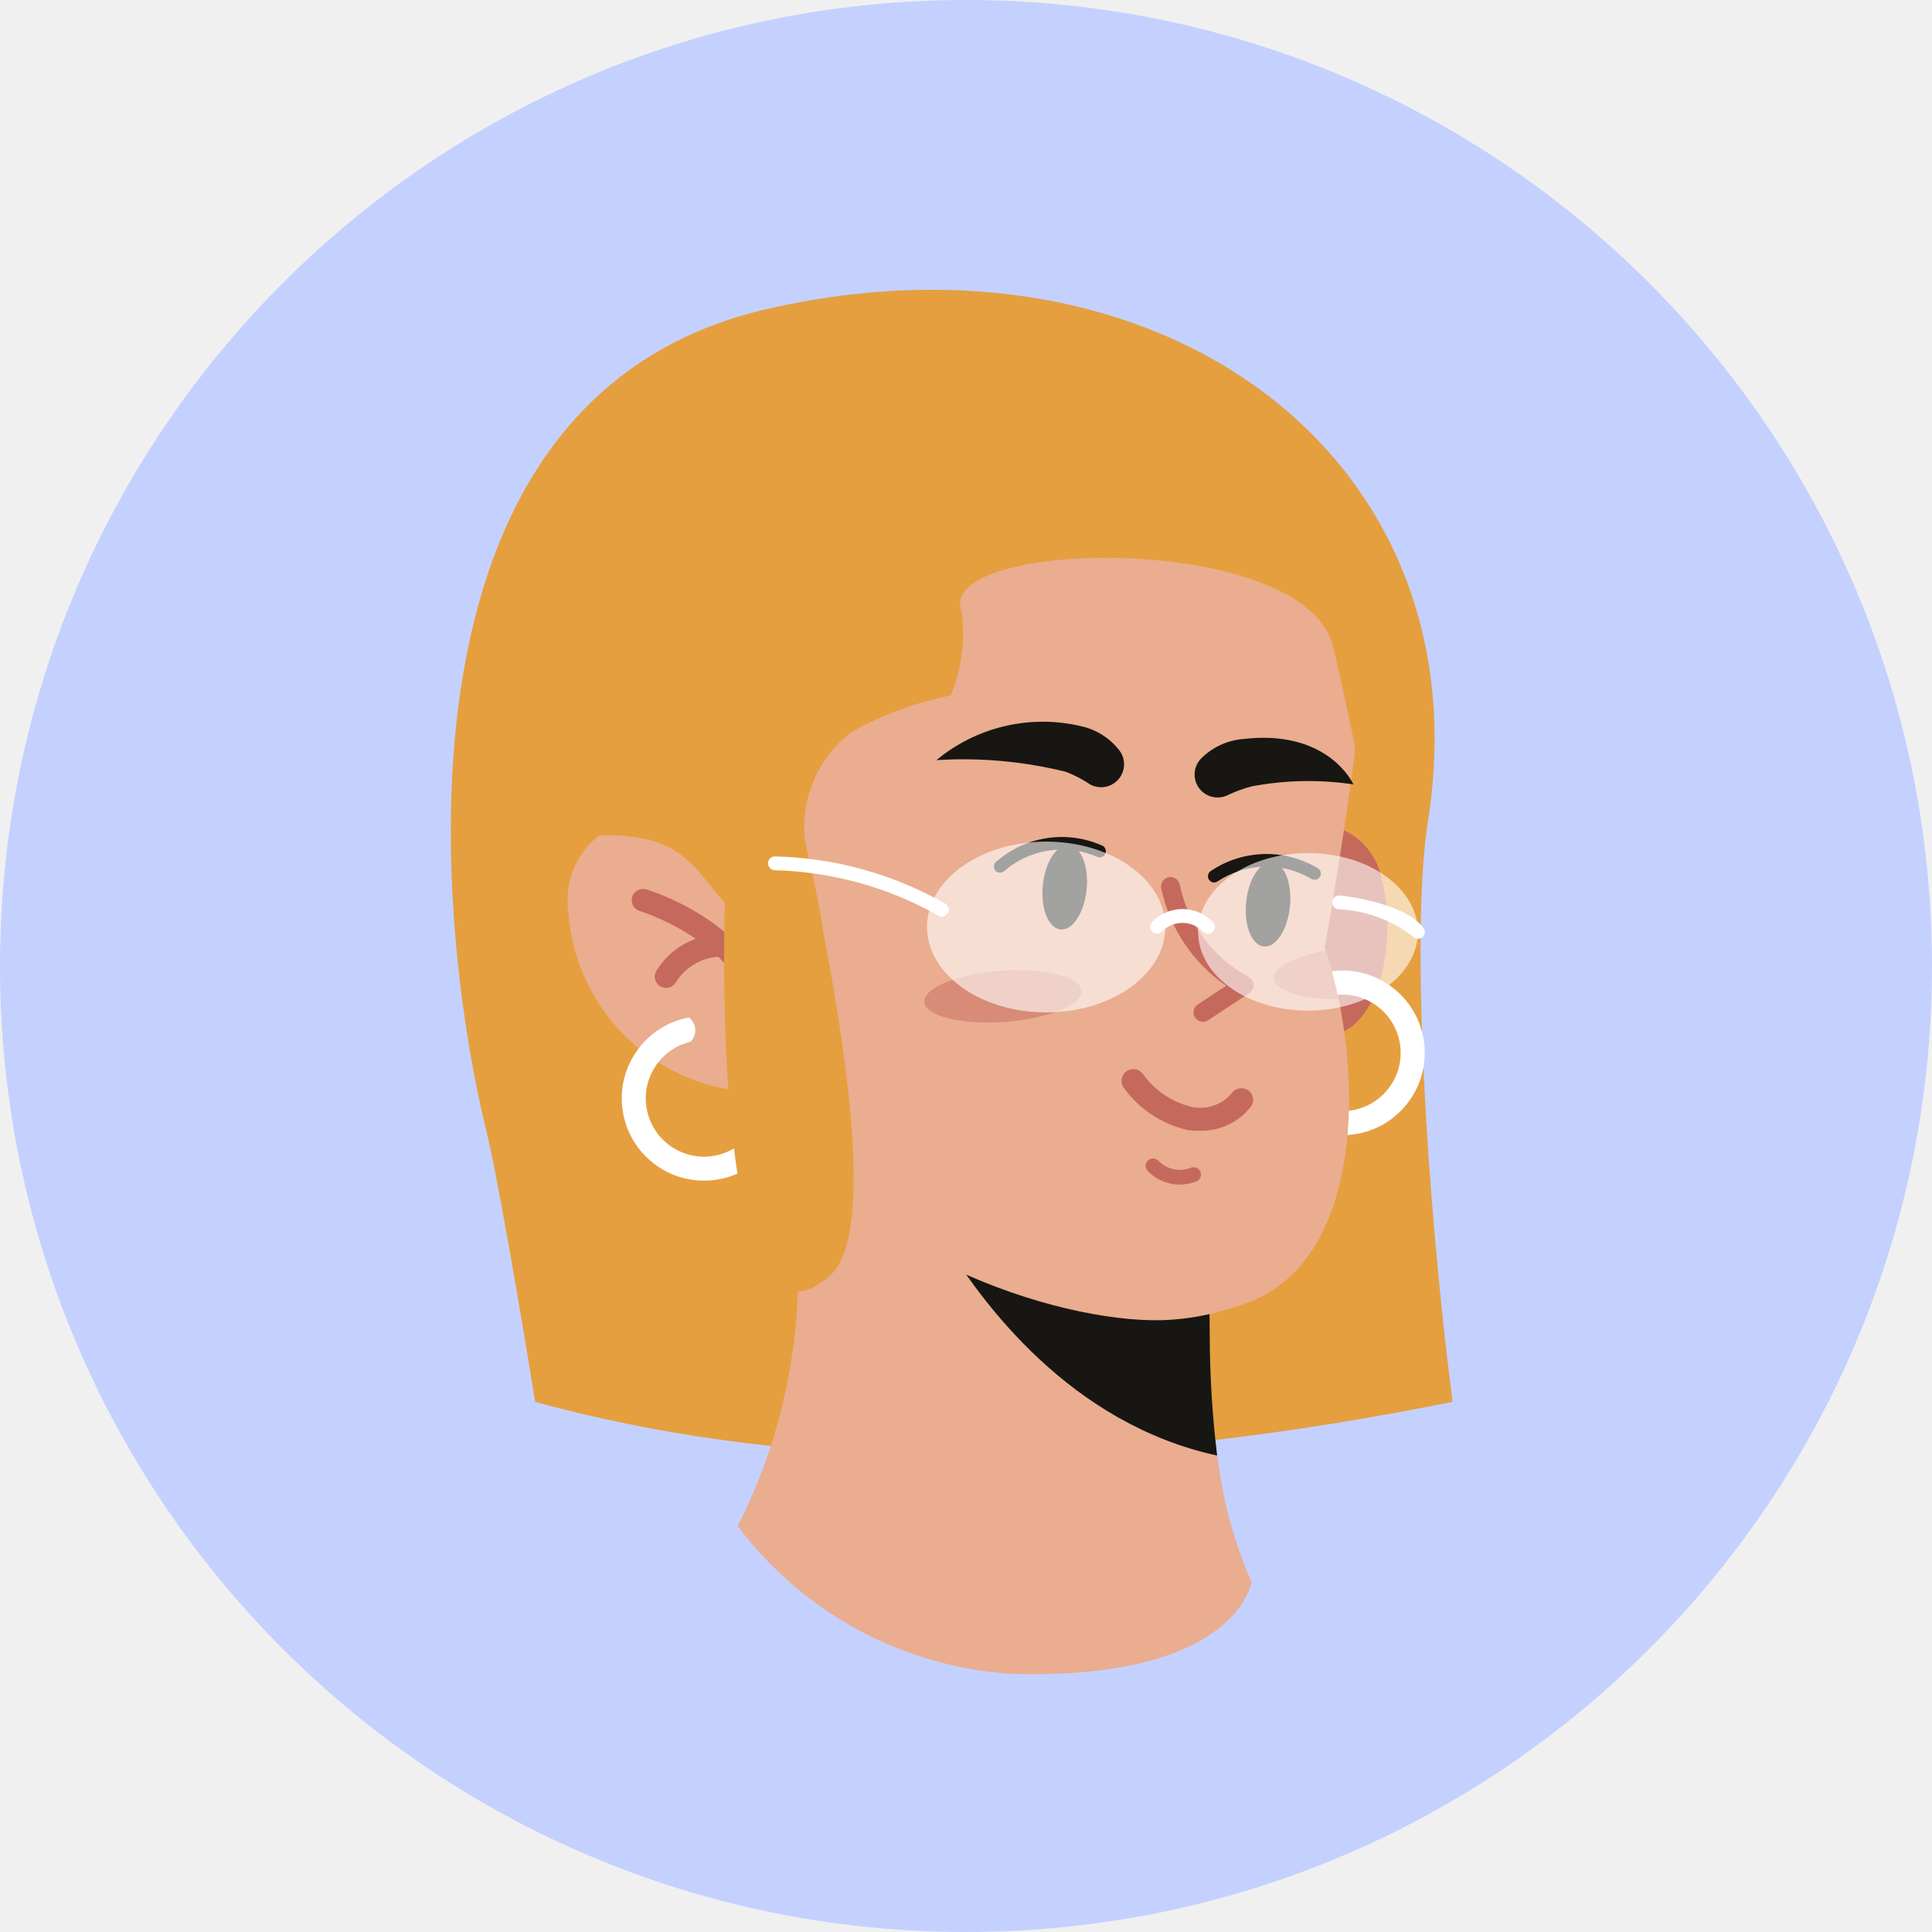
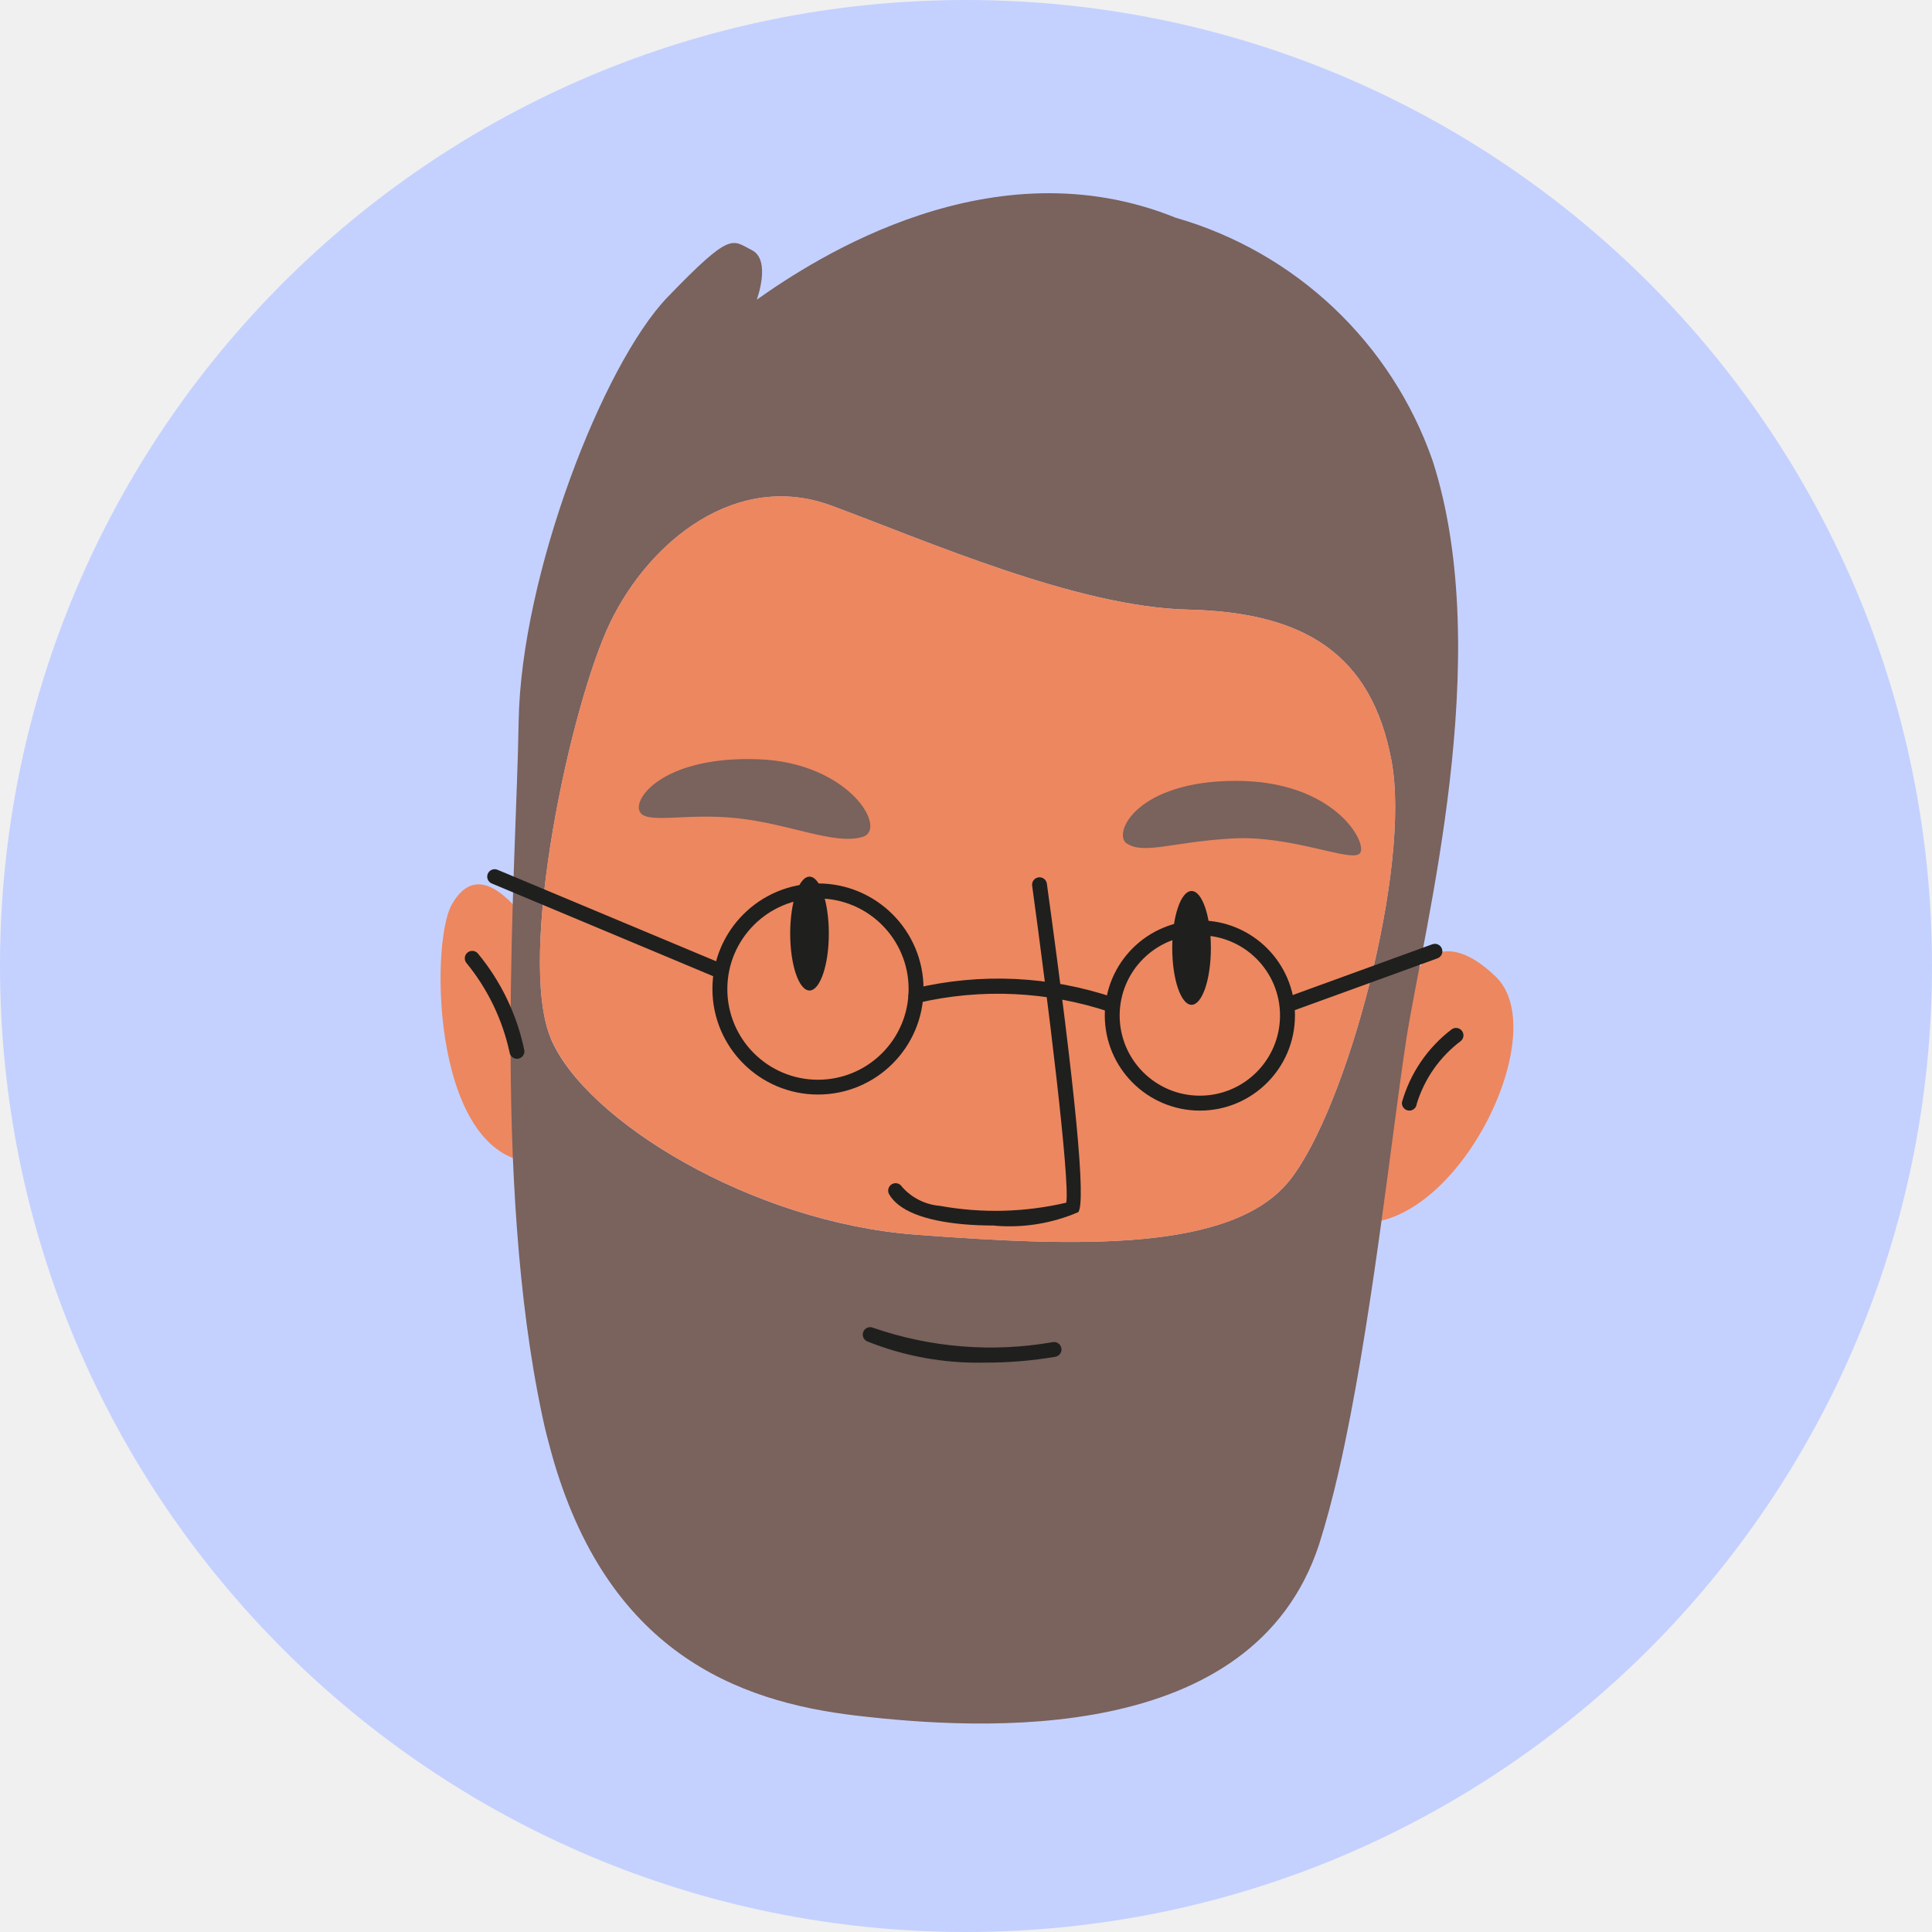
- <svg xmlns="http://www.w3.org/2000/svg" width="60" height="60" viewBox="0 0 60 60">
+ <svg xmlns="http://www.w3.org/2000/svg" id="Grupo_162134" data-name="Grupo 162134" width="60" height="60" viewBox="0 0 60 60">
  <defs>
    <clipPath id="clip-path">
-       <rect id="Rectángulo_38851" data-name="Rectángulo 38851" width="31.112" height="42.994" fill="none" />
-     </clipPath>
-     <clipPath id="clip-path-3">
-       <rect id="Rectángulo_38846" data-name="Rectángulo 38846" width="2.01" height="1.509" fill="none" />
-     </clipPath>
-     <clipPath id="clip-path-4">
-       <rect id="Rectángulo_38847" data-name="Rectángulo 38847" width="4.877" height="1.625" fill="none" />
-     </clipPath>
-     <clipPath id="clip-path-5">
-       <rect id="Rectángulo_38848" data-name="Rectángulo 38848" width="6.823" height="4.892" fill="none" />
-     </clipPath>
-     <clipPath id="clip-path-6">
-       <rect id="Rectángulo_38849" data-name="Rectángulo 38849" width="7.398" height="5.304" fill="none" />
+       <rect id="Rectángulo_38892" data-name="Rectángulo 38892" width="33.319" height="47.526" fill="none" />
    </clipPath>
  </defs>
-   <g id="Grupo_162123" data-name="Grupo 162123" transform="translate(-444 -2847)">
-     <g id="Grupo_159043" data-name="Grupo 159043" transform="translate(444 2847.471)">
-       <circle id="Elipse_4780" data-name="Elipse 4780" cx="30" cy="30" r="30" transform="translate(0 -0.471)" fill="#c4d1ff" />
-     </g>
-     <g id="Grupo_162122" data-name="Grupo 162122" transform="translate(458 2856)" clip-path="url(#clip-path)">
-       <g id="Grupo_162121" data-name="Grupo 162121" transform="translate(0 0)">
-         <g id="Grupo_162120" data-name="Grupo 162120" clip-path="url(#clip-path)">
-           <path id="Trazado_142987" data-name="Trazado 142987" d="M2.619,34.536c8.911,2.439,18.513,2.006,28.492,0-.827-6.43-1.3-14.652-.768-18.005C32.151,5.169,22.011-2.219,9.807.6S-.345,20.251,1.112,26.156c.294,1.191.92,4.756,1.507,8.381" transform="translate(0 0)" fill="#e59f3f" />
-           <path id="Trazado_142988" data-name="Trazado 142988" d="M35.482,22a2.1,2.1,0,0,1,1.954,1.763c.5,1.808-.066,4.99-1.974,4.835s.02-6.6.02-6.6" transform="translate(-8.517 -5.412)" fill="#c6695d" />
-           <path id="Trazado_142989" data-name="Trazado 142989" d="M33.339,30.776a2.557,2.557,0,1,1,2.732,2.369,2.559,2.559,0,0,1-2.732-2.369m.746-.053a1.809,1.809,0,1,0,1.676-1.933,1.811,1.811,0,0,0-1.676,1.933" transform="translate(-8.2 -6.897)" fill="#fff" />
-           <line id="Línea_381" data-name="Línea 381" y2="0.002" transform="translate(23.564 31.487)" fill="#eaad8f" />
-           <path id="Trazado_142990" data-name="Trazado 142990" d="M11.818,46.72a11.543,11.543,0,0,0,8.557,4.591c6.964.183,7.4-2.86,7.4-2.86a13.04,13.04,0,0,1-.878-2.773c-.075-.37-.138-.752-.19-1.15a31.645,31.645,0,0,1-.228-3.663c-.005-.324-.008-.662-.007-1.01v-.041c-4.875-.567-9-2.215-12.068-5.4l-.762-.341-.513-.231-.056.287.194.871A17.449,17.449,0,0,1,11.818,46.72" transform="translate(-2.907 -8.325)" fill="#eaad8f" />
-           <path id="Trazado_142991" data-name="Trazado 142991" d="M20.171,38.921c1.267,2.147,4.062,5.877,8.59,6.857a31.643,31.643,0,0,1-.228-3.662q-.008-.487-.007-1.01c-.092.022-.188.041-.283.059-2.564.474-5.527-.529-8.073-2.243" transform="translate(-4.962 -9.575)" fill="#171612" />
-           <path id="Trazado_142992" data-name="Trazado 142992" d="M4.842,20.59a6.005,6.005,0,0,0,5.894,5.554h.091c.063.146.133.289.207.434.032.063.066.127.1.189a.107.107,0,0,0,.011.017c2.346,4.286,8.753,6.536,12.148,6.446a7.763,7.763,0,0,0,2.27-.419c3.551-.974,3.962-5.865,3.2-9.546a14.009,14.009,0,0,0-.4-1.509c-.011-.032-.021-.064-.032-.1,0,0,.925-5.256,1.086-7.536.308-4.418-2.45-8.743-12.123-9.1S5.629,10.759,5.123,13.965c-.085.534.191,3.675.744,4.154A2.573,2.573,0,0,0,4.842,20.59" transform="translate(-1.189 -1.231)" fill="#eaad8f" />
-           <path id="Trazado_142993" data-name="Trazado 142993" d="M34.115,24.952c-.073.723-.437,1.279-.812,1.241s-.621-.655-.548-1.378.437-1.279.812-1.241.621.655.548,1.378" transform="translate(-8.055 -5.799)" fill="#171612" />
-           <path id="Trazado_142994" data-name="Trazado 142994" d="M31.31,24.1a.193.193,0,0,1-.038-.341,3.089,3.089,0,0,1,3.348-.073.193.193,0,0,1-.228.311,2.745,2.745,0,0,0-2.908.084.19.19,0,0,1-.173.02" transform="translate(-7.672 -5.707)" fill="#171612" />
-           <path id="Trazado_142995" data-name="Trazado 142995" d="M25.741,24.25c-.073.723-.437,1.279-.812,1.241s-.621-.655-.548-1.378.437-1.279.812-1.241.621.655.548,1.378" transform="translate(-5.995 -5.626)" fill="#171612" />
-           <path id="Trazado_142996" data-name="Trazado 142996" d="M22.514,23.632a.19.19,0,0,1-.1-.062.192.192,0,0,1,.021-.271,3.085,3.085,0,0,1,3.311-.5.192.192,0,1,1-.187.336,2.746,2.746,0,0,0-2.873.451.19.19,0,0,1-.17.041" transform="translate(-5.502 -5.532)" fill="#171612" />
-           <path id="Trazado_142997" data-name="Trazado 142997" d="M30.038,34.016a2.638,2.638,0,0,1-.344-.023,3.331,3.331,0,0,1-2-1.318.365.365,0,0,1,.6-.42,2.624,2.624,0,0,0,1.5,1.015,1.287,1.287,0,0,0,1.255-.418.367.367,0,0,1,.505-.1.362.362,0,0,1,.1.5,1.934,1.934,0,0,1-1.611.76" transform="translate(-6.797 -7.897)" fill="#c6695d" />
-           <path id="Trazado_142998" data-name="Trazado 142998" d="M11.59,28.946a.351.351,0,0,1-.3-.264c-.6-2.411-3.56-3.309-3.59-3.318a.35.35,0,0,1,.2-.672c.137.041,3.378,1.016,4.073,3.822a.35.35,0,0,1-.256.424.354.354,0,0,1-.122.008" transform="translate(-1.832 -6.071)" fill="#c6695d" />
-           <path id="Trazado_142999" data-name="Trazado 142999" d="M8.712,28.206a.355.355,0,0,1-.129-.04.35.35,0,0,1-.141-.474A2.4,2.4,0,0,1,10.5,26.535a.35.35,0,0,1,.009.7,1.7,1.7,0,0,0-1.447.789.351.351,0,0,1-.346.182" transform="translate(-2.066 -6.528)" fill="#c6695d" />
-           <g id="Grupo_162110" data-name="Grupo 162110" transform="translate(25.56 20.523)" opacity="0.5">
-             <g id="Grupo_162109" data-name="Grupo 162109">
-               <g id="Grupo_162108" data-name="Grupo 162108" clip-path="url(#clip-path-3)">
-                 <path id="Trazado_143000" data-name="Trazado 143000" d="M33.9,28.091c.028.385.89.644,2.009.637a14.284,14.284,0,0,0-.4-1.509c-.958.175-1.634.522-1.608.872" transform="translate(-33.9 -27.219)" fill="#c6695d" />
-               </g>
-             </g>
-           </g>
-           <g id="Grupo_162113" data-name="Grupo 162113" transform="translate(14.706 21.129)" opacity="0.5">
-             <g id="Grupo_162112" data-name="Grupo 162112">
-               <g id="Grupo_162111" data-name="Grupo 162111" clip-path="url(#clip-path-4)">
-                 <path id="Trazado_143001" data-name="Trazado 143001" d="M24.381,28.661c.032.438-1.034.872-2.381.968s-2.463-.18-2.494-.618,1.034-.872,2.381-.969,2.463.181,2.494.619" transform="translate(-19.505 -28.023)" fill="#c6695d" />
-               </g>
-             </g>
-           </g>
-           <path id="Trazado_143002" data-name="Trazado 143002" d="M12.661,32.634h.091c.063.146.133.289.207.434.032.063.066.127.1.189a.082.082,0,0,0,.011.017,3.105,3.105,0,0,0,1.28-.587A2.478,2.478,0,0,0,15,31.9a.35.35,0,0,0-.619-.328,1.888,1.888,0,0,1-.794.774,2.55,2.55,0,0,1-.6.223,3.016,3.016,0,0,1-.325.064" transform="translate(-3.115 -7.721)" fill="#c6695d" />
-           <path id="Trazado_143003" data-name="Trazado 143003" d="M12.13,32.158a3.162,3.162,0,0,1-.735.159c0,.013,0,.025.005.038a1.809,1.809,0,1,1-2.218-1.631.508.508,0,0,0-.054-.753A2.556,2.556,0,1,0,12.146,32.3c0-.048-.01-.1-.016-.143" transform="translate(-1.731 -7.373)" fill="#fff" />
-           <path id="Trazado_143004" data-name="Trazado 143004" d="M29.484,36.576a1.362,1.362,0,0,1-.807-.415.229.229,0,0,1,.347-.3.931.931,0,0,0,1.021.2.23.23,0,0,1,.158.431,1.507,1.507,0,0,1-.719.088" transform="translate(-7.041 -8.803)" fill="#c6695d" />
-           <path id="Trazado_143005" data-name="Trazado 143005" d="M8.167,8.167a10.886,10.886,0,0,1,8.213-4.1c4.87.025,9.449,1.482,12.071,3.977A6.852,6.852,0,0,1,30.7,12.315c.533,5.031-.605,4.1-.605,4.1a6.326,6.326,0,0,0-.186-1.182h0c-.124-.642-.332-1.626-.681-3.135-.833-3.6-12.42-3.4-11.546-1.095a4.171,4.171,0,0,1,.043.743,4.991,4.991,0,0,1-.379,1.844c-.091.019-.179.04-.262.059a10.459,10.459,0,0,0-2.849,1.1l0,0a3.745,3.745,0,0,0-1.43,3.275c.357,1.881,1.186,4.318-.127,3.918a3.223,3.223,0,0,1-1.825-1.917l0,0a6.037,6.037,0,0,0-2.9-1.96c-.607-3.3-.909-6.69.226-9.905" transform="translate(-1.821 -1)" fill="#e59f3f" />
-           <path id="Trazado_143006" data-name="Trazado 143006" d="M7.454,12.269c3.4-1.373,9.105.89,10.115,1.392A4.991,4.991,0,0,1,17.19,15.5c-.092.019-.18.04-.262.059a10.473,10.473,0,0,0-2.849,1.1l0,0a3.745,3.745,0,0,0-1.43,3.275c.356,1.881,2.68,11.893.811,13.576-3.791,3.412-3.283-11.559-3.283-11.559-.729-.809-1.1-1.627-2.385-1.976-1.451-2.608-1.122-5.189-.334-7.714" transform="translate(-1.668 -2.911)" fill="#e59f3f" />
-           <path id="Trazado_143007" data-name="Trazado 143007" d="M7.31,10.954s-1.931,3.128-.431,7.955a5.893,5.893,0,0,0-2.475,0c-.779.332-1.763-2.529-1.107-5.249S7.564,7.47,7.564,7.47s.413,2.567-.255,3.484" transform="translate(-0.758 -1.838)" fill="#e59f3f" />
-           <path id="Trazado_143008" data-name="Trazado 143008" d="M30.56,28.688a.292.292,0,0,0,.156-.048l1.279-.843a.293.293,0,0,0-.026-.505,4.23,4.23,0,0,1-2.135-2.867.294.294,0,1,0-.566.156,4.887,4.887,0,0,0,2.009,2.987l-.883.582a.294.294,0,0,0,.167.539" transform="translate(-7.197 -5.955)" fill="#c6695d" />
-           <path id="Trazado_143009" data-name="Trazado 143009" d="M24.731,19.708A.713.713,0,0,0,25.7,18.7a2.074,2.074,0,0,0-1.225-.78A5.175,5.175,0,0,0,20,18.979a13.227,13.227,0,0,1,4.023.363,3.958,3.958,0,0,1,.712.365" transform="translate(-4.919 -4.372)" fill="#171612" />
-           <path id="Trazado_143010" data-name="Trazado 143010" d="M31.658,20.234a.713.713,0,0,1-.839-1.121,2.068,2.068,0,0,1,1.312-.622c2.671-.32,3.434,1.408,3.434,1.408a9.463,9.463,0,0,0-3.156.061,4.05,4.05,0,0,0-.751.274" transform="translate(-7.534 -4.539)" fill="#171612" />
-           <g id="Grupo_162116" data-name="Grupo 162116" transform="translate(23.209 17.494)" opacity="0.6">
-             <g id="Grupo_162115" data-name="Grupo 162115">
-               <g id="Grupo_162114" data-name="Grupo 162114" clip-path="url(#clip-path-5)">
-                 <path id="Trazado_143011" data-name="Trazado 143011" d="M37.606,25.647c0,1.351-1.528,2.446-3.412,2.446S30.782,27,30.782,25.647,32.31,23.2,34.194,23.2s3.412,1.095,3.412,2.446" transform="translate(-30.782 -23.201)" fill="#fff" />
-               </g>
-             </g>
-           </g>
-           <g id="Grupo_162119" data-name="Grupo 162119" transform="translate(14.793 17.137)" opacity="0.6">
-             <g id="Grupo_162118" data-name="Grupo 162118">
-               <g id="Grupo_162117" data-name="Grupo 162117" clip-path="url(#clip-path-6)">
-                 <path id="Trazado_143012" data-name="Trazado 143012" d="M27.017,25.38c0,1.465-1.656,2.652-3.7,2.652s-3.7-1.187-3.7-2.652,1.656-2.652,3.7-2.652,3.7,1.187,3.7,2.652" transform="translate(-19.62 -22.728)" fill="#fff" />
-               </g>
-             </g>
-           </g>
-           <path id="Trazado_143013" data-name="Trazado 143013" d="M30.6,26.277a.213.213,0,0,1-.14-.053.887.887,0,0,0-1.294-.015.214.214,0,0,1-.313-.291A1.307,1.307,0,0,1,30.74,25.9a.213.213,0,0,1-.14.375" transform="translate(-7.084 -6.275)" fill="#fff" />
-           <path id="Trazado_143014" data-name="Trazado 143014" d="M18.452,25.2a.219.219,0,0,1-.112-.032,10.961,10.961,0,0,0-5.06-1.4.214.214,0,0,1,0-.428,11.2,11.2,0,0,1,5.285,1.465.213.213,0,0,1-.112.4" transform="translate(-3.214 -5.743)" fill="#fff" />
-           <path id="Trazado_143015" data-name="Trazado 143015" d="M38.959,26.29a.216.216,0,0,1-.169-.082,4.138,4.138,0,0,0-2.312-.836.214.214,0,0,1,.04-.425c.081.008,1.984.193,2.61,1a.213.213,0,0,1-.168.345" transform="translate(-8.926 -6.137)" fill="#fff" />
-         </g>
-       </g>
+   <g id="Grupo_159045" data-name="Grupo 159045" transform="translate(0 0)">
+     <ellipse id="Elipse_4781" data-name="Elipse 4781" cx="30" cy="30" rx="30" ry="30" transform="translate(0)" fill="#c4d1ff" />
+   </g>
+   <g id="Grupo_162282" data-name="Grupo 162282" transform="translate(13.681 6)">
+     <g id="Grupo_162280" data-name="Grupo 162280" clip-path="url(#clip-path)">
+       <path id="Trazado_143483" data-name="Trazado 143483" d="M1.924,24.33s.693-1.771,2.54,0S3.155,32.417,0,31.956c0,0,.922-5.7,1.924-7.626" transform="translate(28.306 0)" fill="#ed875f" />
+       <path id="Trazado_143484" data-name="Trazado 143484" d="M32.82,22.559c-.709-.9-1.619-1.694-2.311-.462s-.609,8.086,2.737,8.01c0,0,.335-6.577-.426-7.548" transform="translate(-30.162 0)" fill="#ed875f" />
+       <path id="Trazado_143485" data-name="Trazado 143485" d="M1.971,16.4c.076-4.543,2.62-11.09,4.622-13.169s2-1.771,2.617-1.465.156,1.541.156,1.541C11.213,2,16.681-1.545,22.38.763a11.934,11.934,0,0,1,7.977,7.549c1.958,6.084-.274,14.479-.816,17.945-.45,2.907-1.1,9.071-2.1,13.43-.191.837-.4,1.613-.613,2.281-2.054,6.264-10.45,5.773-14.378,5.311-3.708-.435-7.744-1.987-9.46-8.152-.1-.366-.2-.741-.282-1.139C1.126,30.569,1.9,20.943,1.971,16.4m1,9.859c1.078,2.541,6.237,5.7,11.321,6.084s9.857.539,11.629-1.694,3.774-9.7,3.158-13.017-2.7-4.617-6.315-4.7C19.3,12.855,14.6,10.777,11.675,9.7s-5.621,1.079-6.854,3.62S1.9,23.716,2.973,26.257" transform="translate(0.455 0)" fill="#7a625d" />
+       <path id="Trazado_143486" data-name="Trazado 143486" d="M15.334,32.341C10.25,31.957,5.09,28.8,4.013,26.257s.614-10.4,1.847-12.939,3.928-4.7,6.855-3.62,7.625,3.157,11.091,3.235c3.618.08,5.7,1.386,6.314,4.7s-1.387,10.782-3.158,13.017-6.545,2.078-11.628,1.694" transform="translate(-0.584 0)" fill="#ed875f" />
+       <path id="Trazado_143487" data-name="Trazado 143487" d="M4.85,20.2c-.455-.317.309-1.95,3.391-1.95S12.348,20.2,12.09,20.5s-2.1-.564-3.954-.461-2.771.513-3.286.152" transform="translate(16.462 0)" fill="#7a625d" />
+       <path id="Trazado_143488" data-name="Trazado 143488" d="M26.918,19.992c.8-.235-.41-2.311-3.234-2.413s-3.851,1.129-3.7,1.59,1.385.066,3.029.24,3.027.841,3.9.583" transform="translate(-13.812 0)" fill="#7a625d" />
+       <path id="Trazado_143489" data-name="Trazado 143489" d="M16.736,32.064a5.4,5.4,0,0,0,2.6-.419c.248-.292-.08-3.726-.975-10.212a.231.231,0,0,0-.457.064c.479,3.48,1.18,9.141,1.061,9.853a9.661,9.661,0,0,1-3.918.1,1.766,1.766,0,0,1-1.182-.59.23.23,0,1,0-.4.232c.293.5,1.068.815,2.3.928.3.027.63.04.965.04m2.22-.676h0Z" transform="translate(0.468 0)" fill="#1f1f1e" />
+       <path id="Trazado_143490" data-name="Trazado 143490" d="M17.8,36.317a12.848,12.848,0,0,0,2.212-.182.231.231,0,0,0-.085-.454,11.176,11.176,0,0,1-5.58-.445.23.23,0,1,0-.186.421,9.2,9.2,0,0,0,3.639.66" transform="translate(-0.911 0)" fill="#1f1f1e" />
+       <path id="Trazado_143491" data-name="Trazado 143491" d="M1.782,28.491a.232.232,0,0,0,.229-.209,3.843,3.843,0,0,1,1.365-1.949.23.23,0,1,0-.289-.359,4.329,4.329,0,0,0-1.536,2.261.235.235,0,0,0,.209.255h.022" transform="translate(28.306 0)" fill="#1f1f1e" />
+       <path id="Trazado_143492" data-name="Trazado 143492" d="M32.334,26.881h.018a.232.232,0,0,0,.212-.249,6.9,6.9,0,0,0-1.44-3.015.231.231,0,1,0-.358.292A6.582,6.582,0,0,1,32.1,26.668a.234.234,0,0,0,.231.213" transform="translate(-29.959 0)" fill="#1f1f1e" />
+       <path id="Trazado_143493" data-name="Trazado 143493" d="M9.738,28.491a2.953,2.953,0,1,0-2.952-2.954,2.957,2.957,0,0,0,2.952,2.954m0-5.444a2.49,2.49,0,1,1-2.49,2.49,2.493,2.493,0,0,1,2.49-2.49" transform="translate(13.843 0)" fill="#1f1f1e" />
+       <path id="Trazado_143494" data-name="Trazado 143494" d="M21.6,27.992a3.278,3.278,0,1,0-3.276-3.277A3.281,3.281,0,0,0,21.6,27.992m0-6.09a2.815,2.815,0,1,1-2.813,2.813A2.819,2.819,0,0,1,21.6,21.9" transform="translate(-9.88 0)" fill="#1f1f1e" />
+       <path id="Trazado_143495" data-name="Trazado 143495" d="M18.554,25.439a.231.231,0,0,0,.082-.448A11.224,11.224,0,0,0,12.4,24.7a.231.231,0,0,0,.114.448,10.943,10.943,0,0,1,5.955.277.26.26,0,0,0,.082.016" transform="translate(2.305 0)" fill="#1f1f1e" />
+       <path id="Trazado_143496" data-name="Trazado 143496" d="M31.638,24.383a.232.232,0,0,0,.213-.144.229.229,0,0,0-.123-.3l-6.994-2.927a.23.23,0,1,0-.178.425l6.994,2.929a.223.223,0,0,0,.088.018" transform="translate(-22.965 0)" fill="#1f1f1e" />
+       <path id="Trazado_143497" data-name="Trazado 143497" d="M2.442,25.439a.321.321,0,0,0,.079-.014L7.1,23.762a.232.232,0,0,0-.158-.437L2.363,24.99a.232.232,0,0,0,.079.449" transform="translate(23.86 0)" fill="#1f1f1e" />
+       <path id="Trazado_143498" data-name="Trazado 143498" d="M9.4,23.439c0,.976.27,1.766.6,1.766s.6-.79.6-1.766-.268-1.768-.6-1.768-.6.79-.6,1.768" transform="translate(13.324 0)" fill="#1f1f1e" />
+       <path id="Trazado_143499" data-name="Trazado 143499" d="M21.255,22.993c0,.975.271,1.768.6,1.768s.6-.793.6-1.768-.27-1.768-.6-1.768-.6.792-.6,1.768" transform="translate(-10.396 0)" fill="#1f1f1e" />
    </g>
  </g>
</svg>
